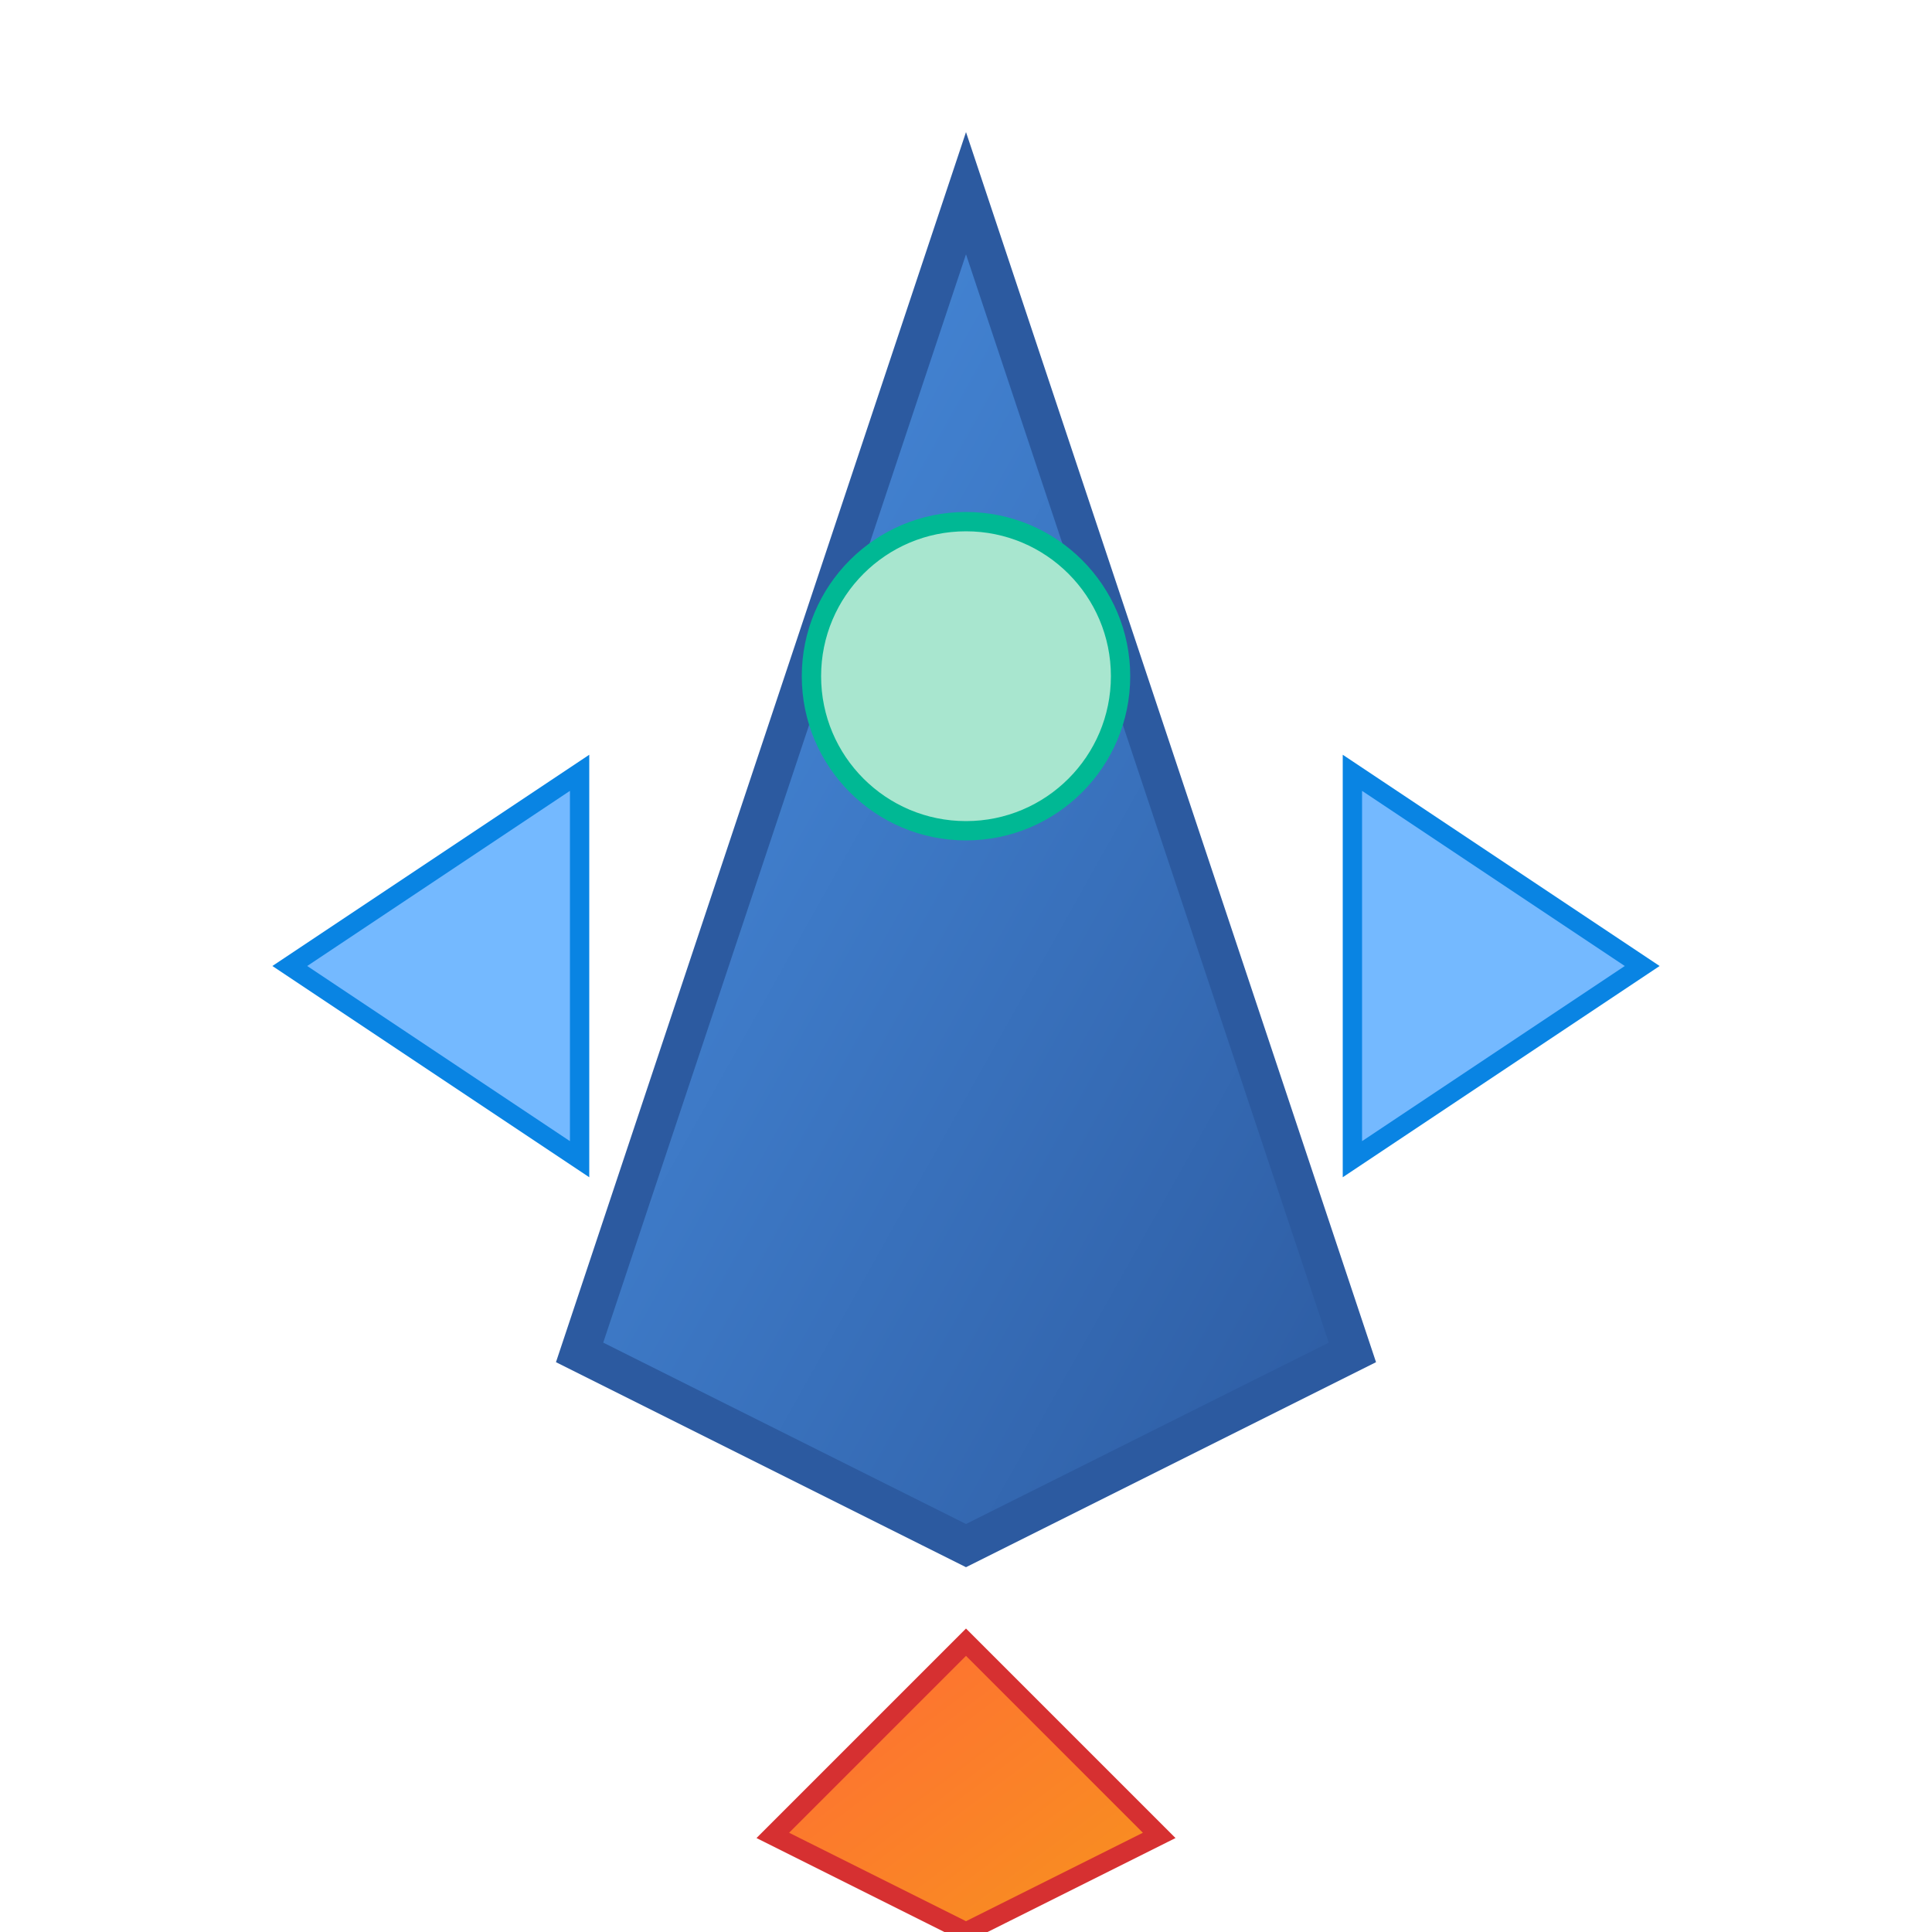
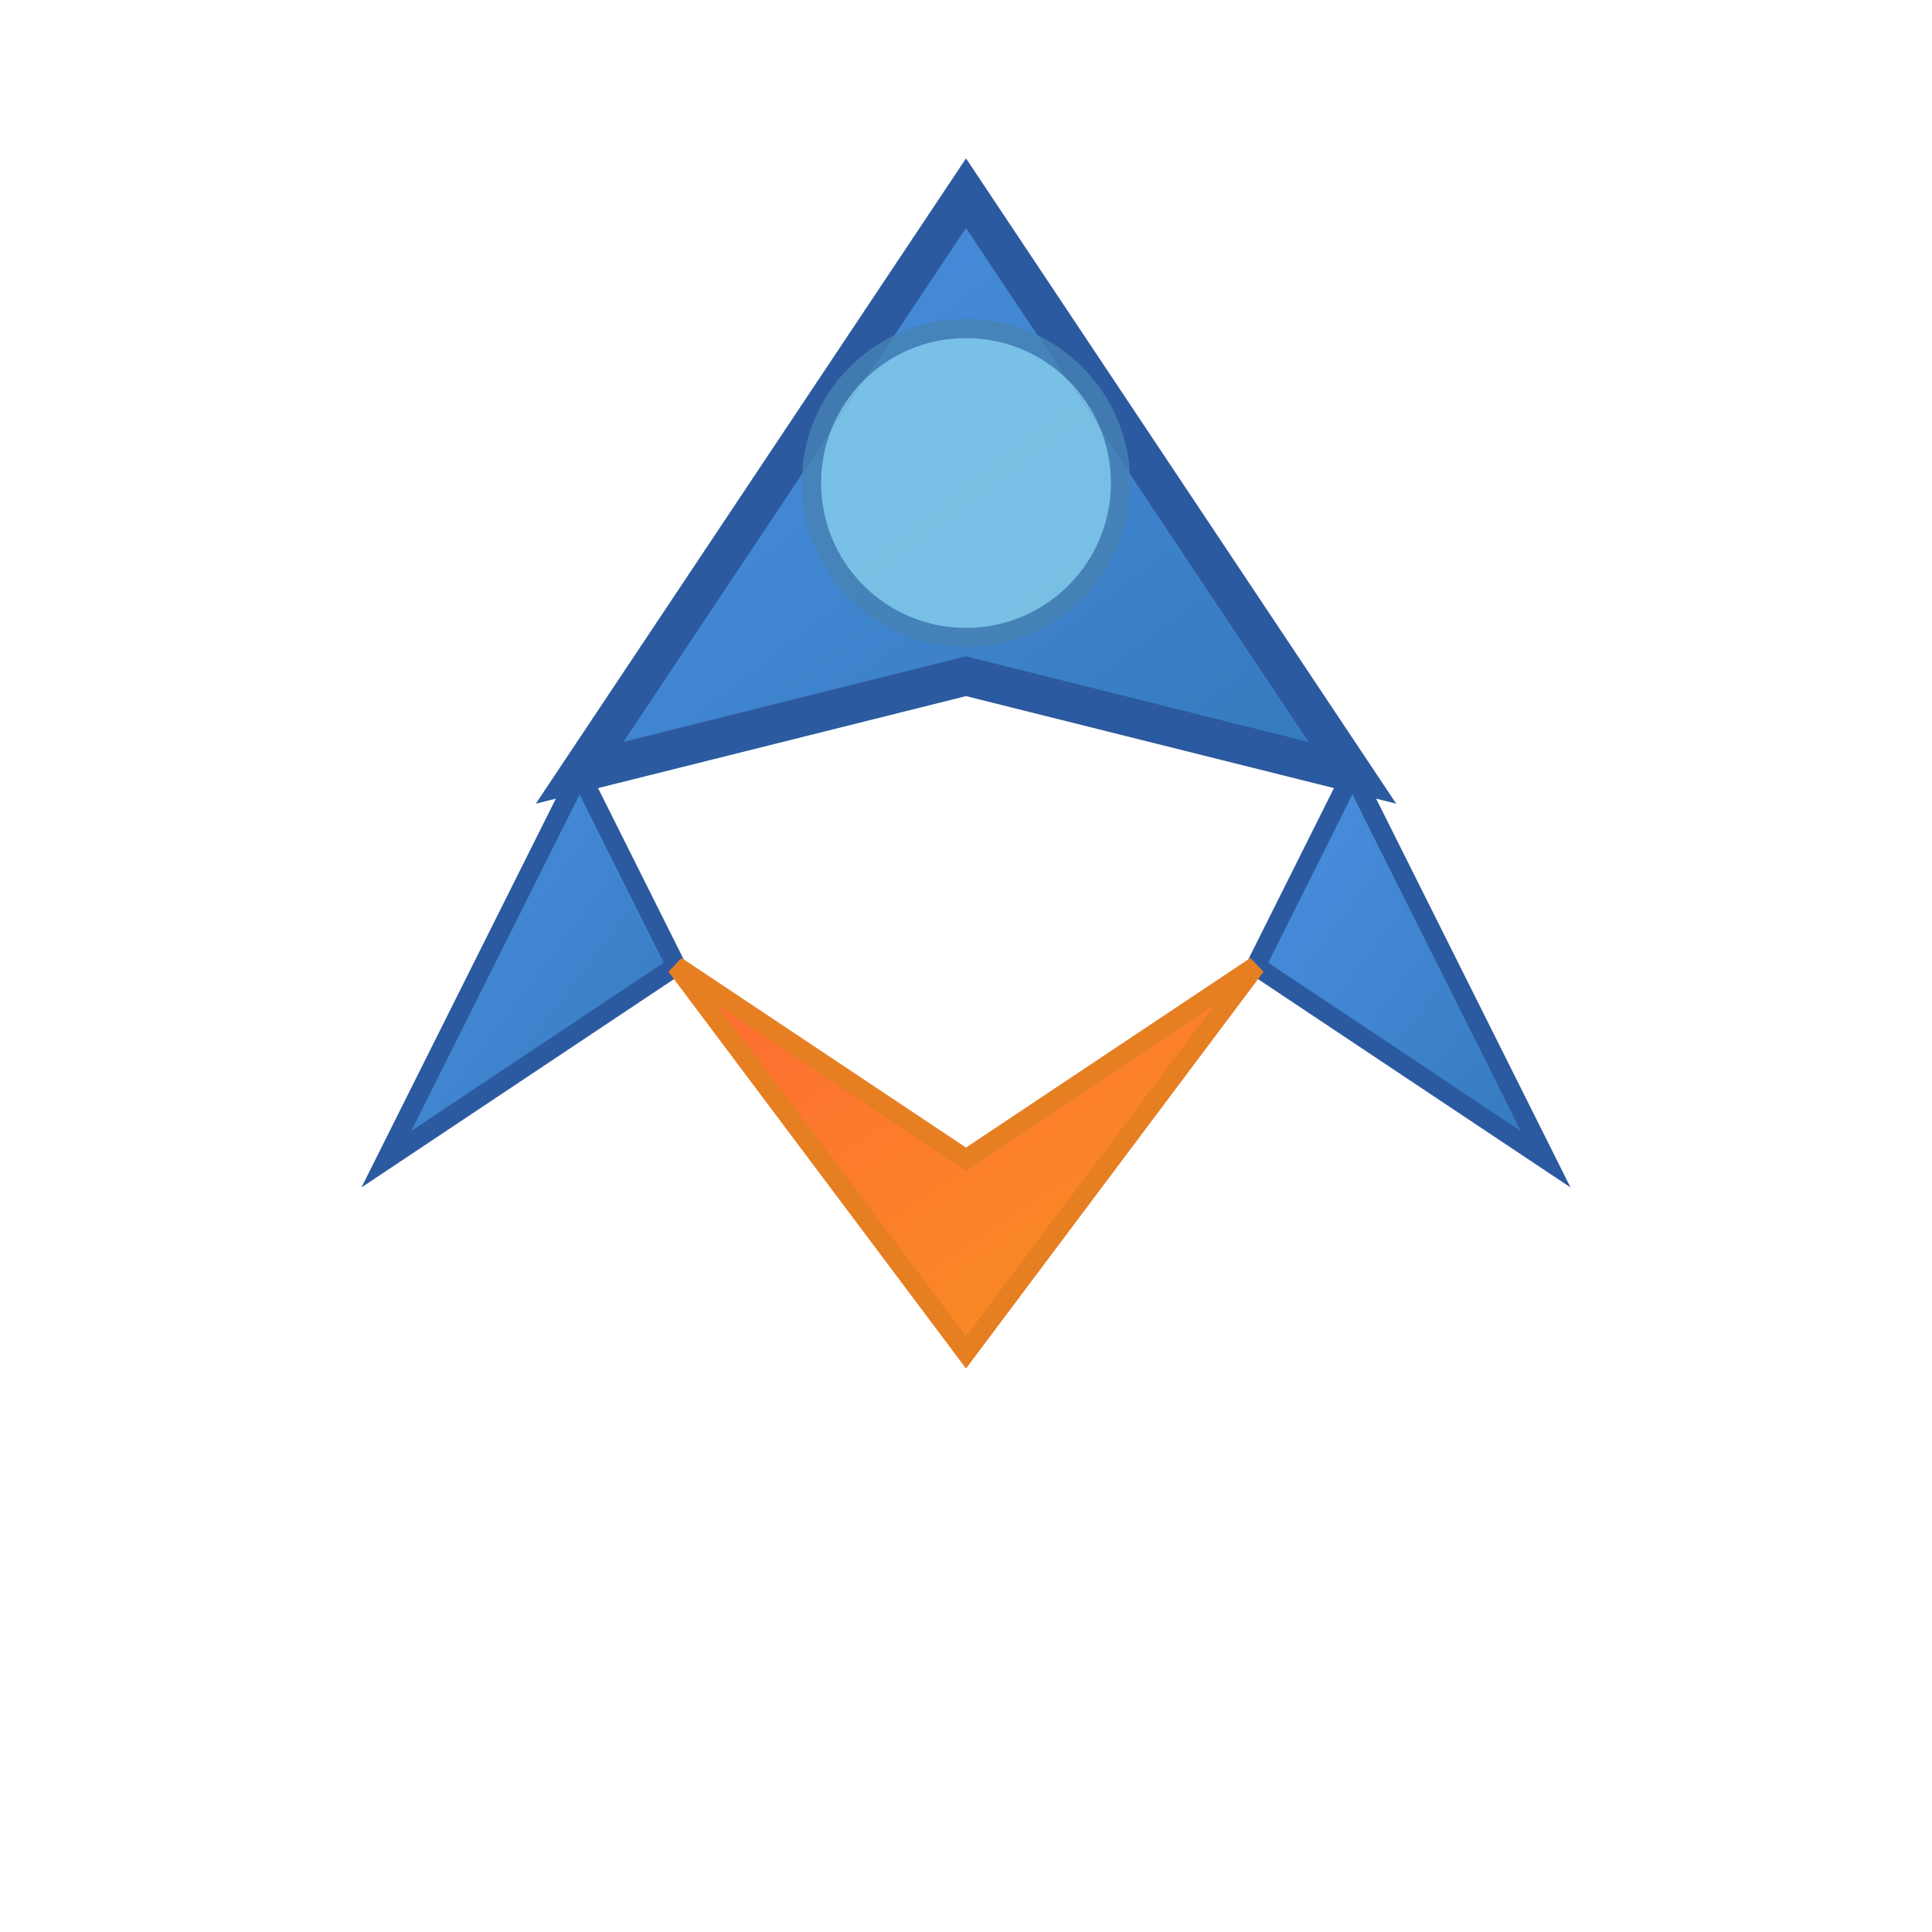
<svg xmlns="http://www.w3.org/2000/svg" viewBox="0 0 100 100" width="100" height="100">
  <defs>
-     <linearGradient id="bodyGradient" x1="0%" y1="0%" x2="100%" y2="100%">
+     <linearGradient id="spaceshipGradient" x1="0%" y1="0%" x2="100%" y2="100%">
      <stop offset="0%" style="stop-color:#4a90e2;stop-opacity:1" />
-       <stop offset="100%" style="stop-color:#2c5aa0;stop-opacity:1" />
+       <stop offset="100%" style="stop-color:#357abd;stop-opacity:1" />
    </linearGradient>
    <linearGradient id="fireGradient" x1="0%" y1="0%" x2="100%" y2="100%">
      <stop offset="0%" style="stop-color:#ff6b35;stop-opacity:1" />
      <stop offset="100%" style="stop-color:#f7931e;stop-opacity:1" />
    </linearGradient>
  </defs>
-   <polygon class="spaceship-fire" points="50,85 40,95 50,100 60,95" fill="url(#fireGradient)" stroke="#d63031" stroke-width="1" />
-   <polygon class="spaceship-body" points="50,10 30,70 50,80 70,70" fill="url(#bodyGradient)" stroke="#2c5aa0" stroke-width="2" />
-   <polygon points="30,40 15,50 30,60" fill="#74b9ff" stroke="#0984e3" stroke-width="1" />
-   <polygon points="70,40 85,50 70,60" fill="#74b9ff" stroke="#0984e3" stroke-width="1" />
-   <circle cx="50" cy="35" r="8" fill="#a8e6cf" stroke="#00b894" stroke-width="1" />
+   <polygon class="spaceship-body" points="50,10 70,40 50,35 30,40" fill="url(#spaceshipGradient)" stroke="#2c5aa0" stroke-width="2" />
+   <polygon points="30,40 20,60 35,50" fill="url(#spaceshipGradient)" stroke="#2c5aa0" stroke-width="1" />
+   <polygon points="70,40 80,60 65,50" fill="url(#spaceshipGradient)" stroke="#2c5aa0" stroke-width="1" />
+   <polygon class="spaceship-fire" points="35,50 50,70 65,50 50,60" fill="url(#fireGradient)" stroke="#e67e22" stroke-width="1" />
+   <circle cx="50" cy="25" r="8" fill="#87ceeb" stroke="#4682b4" stroke-width="1" opacity="0.8" />
</svg>
